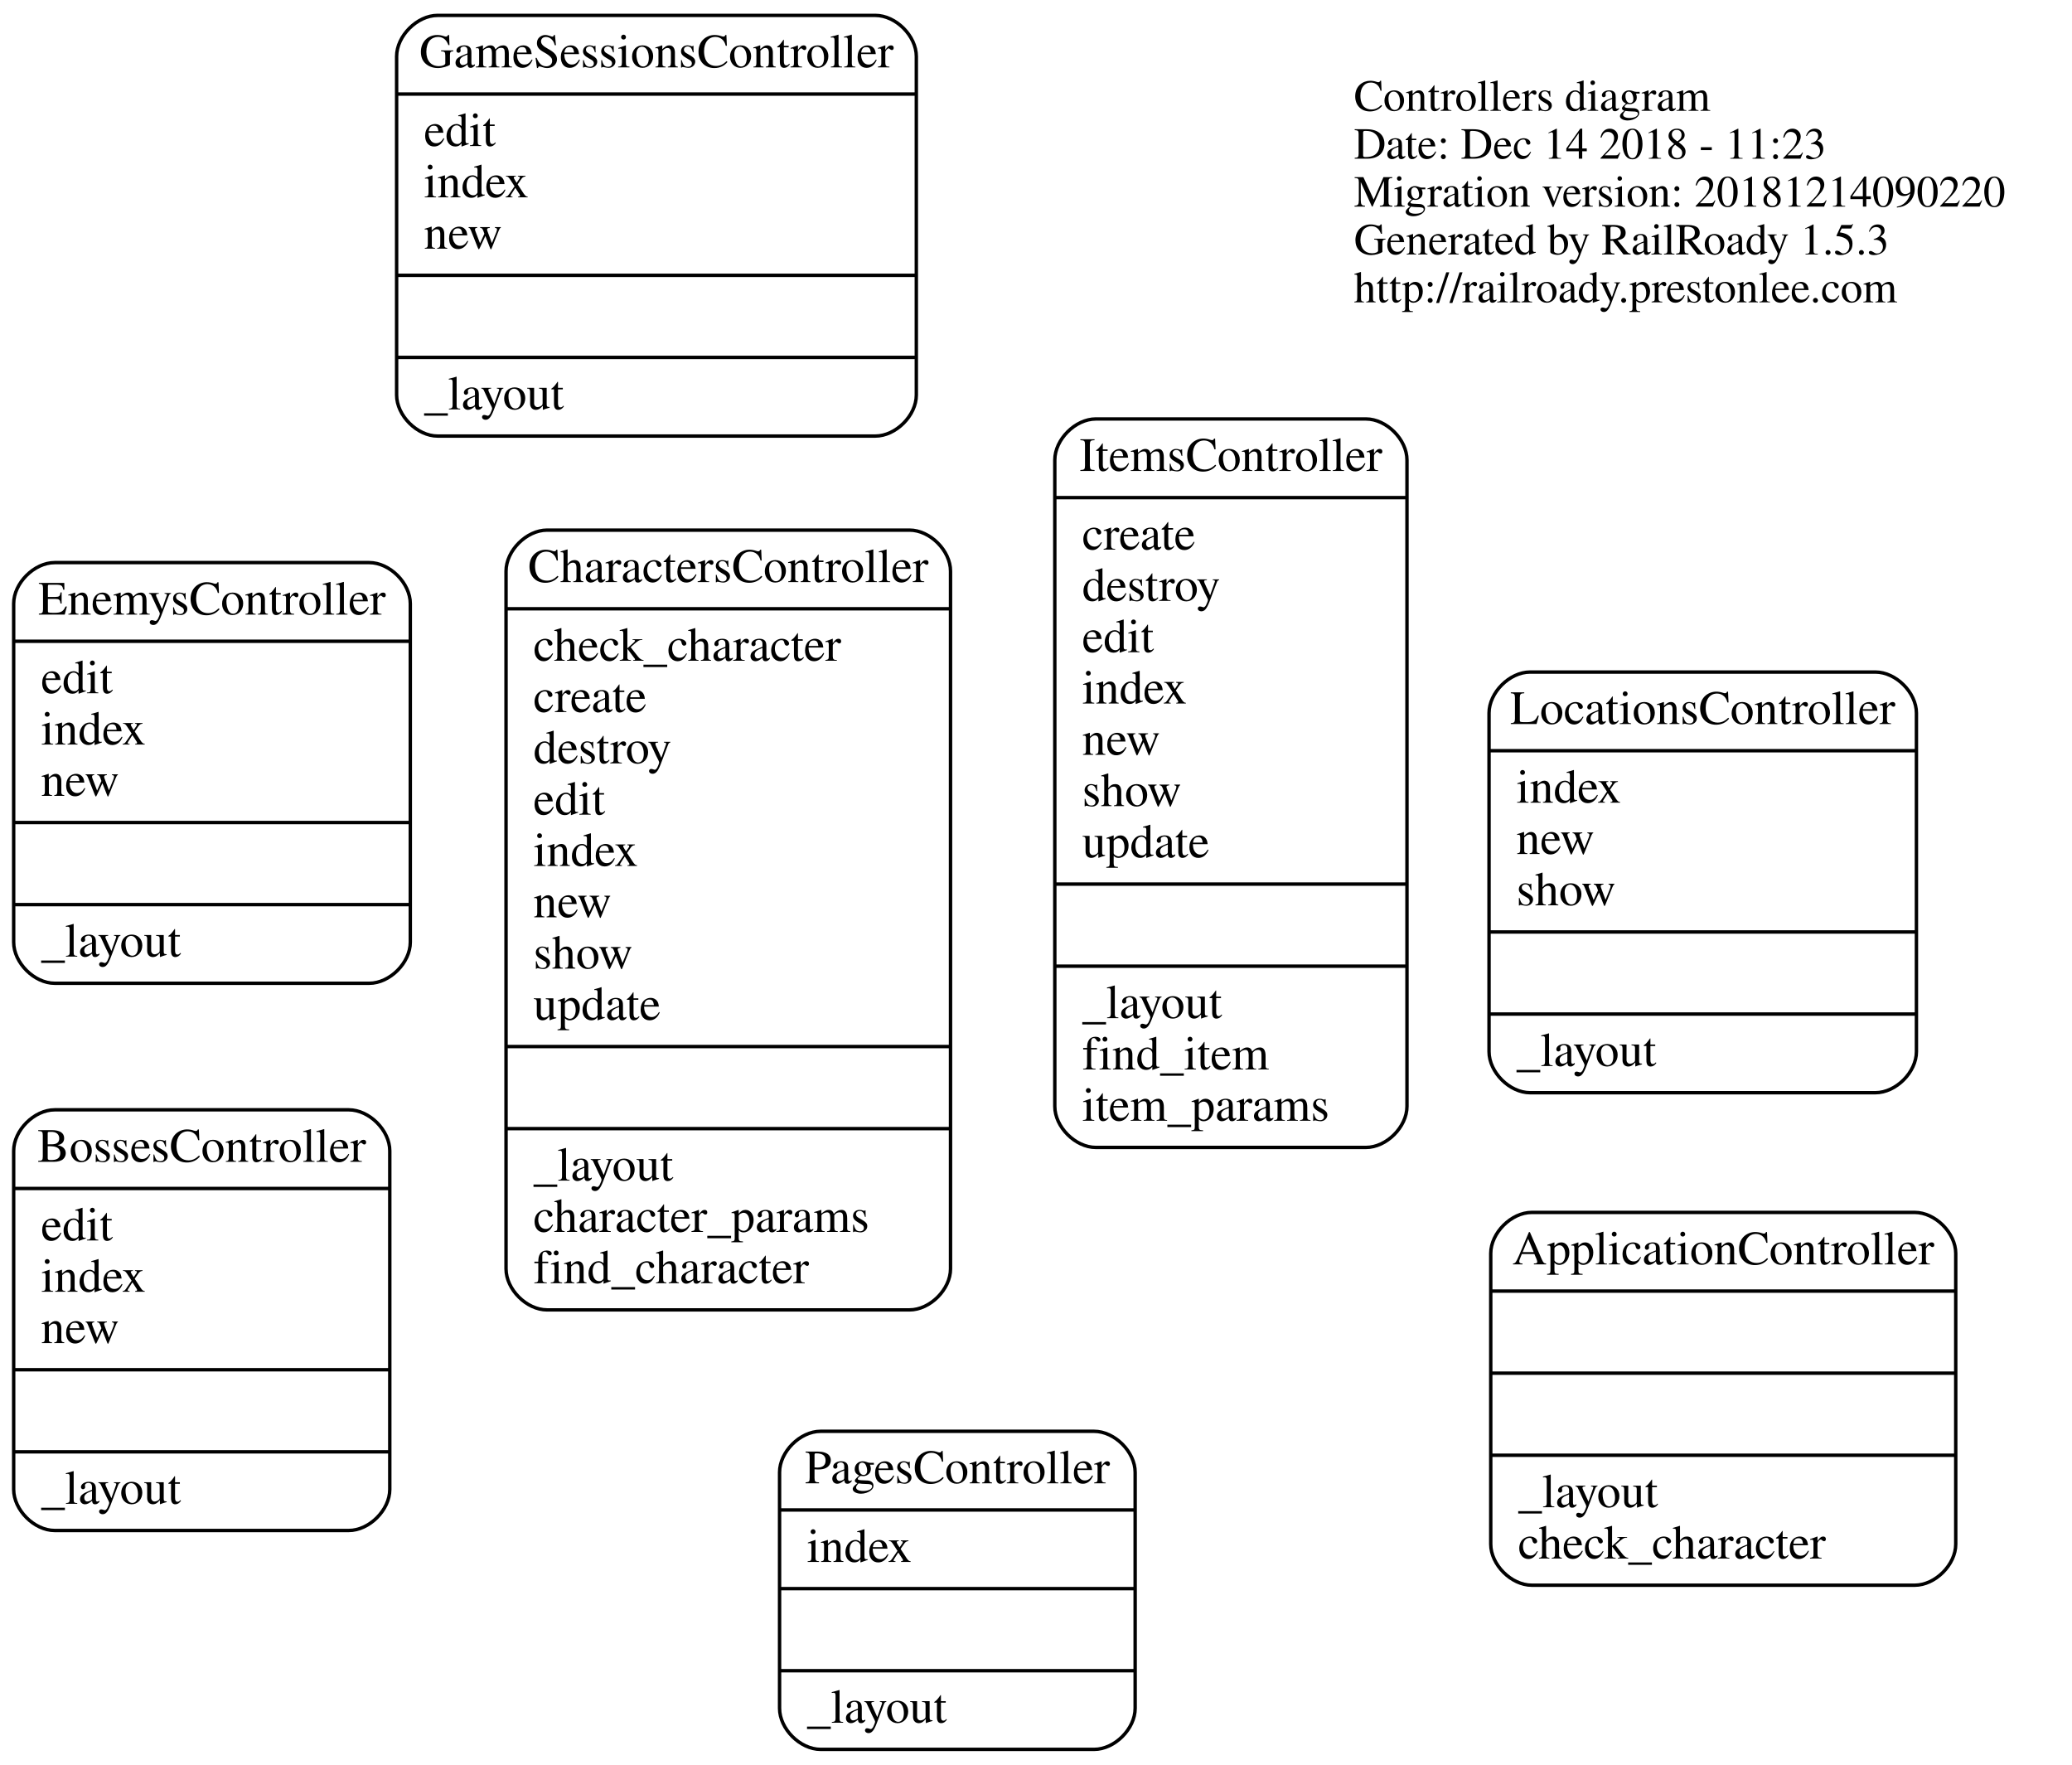
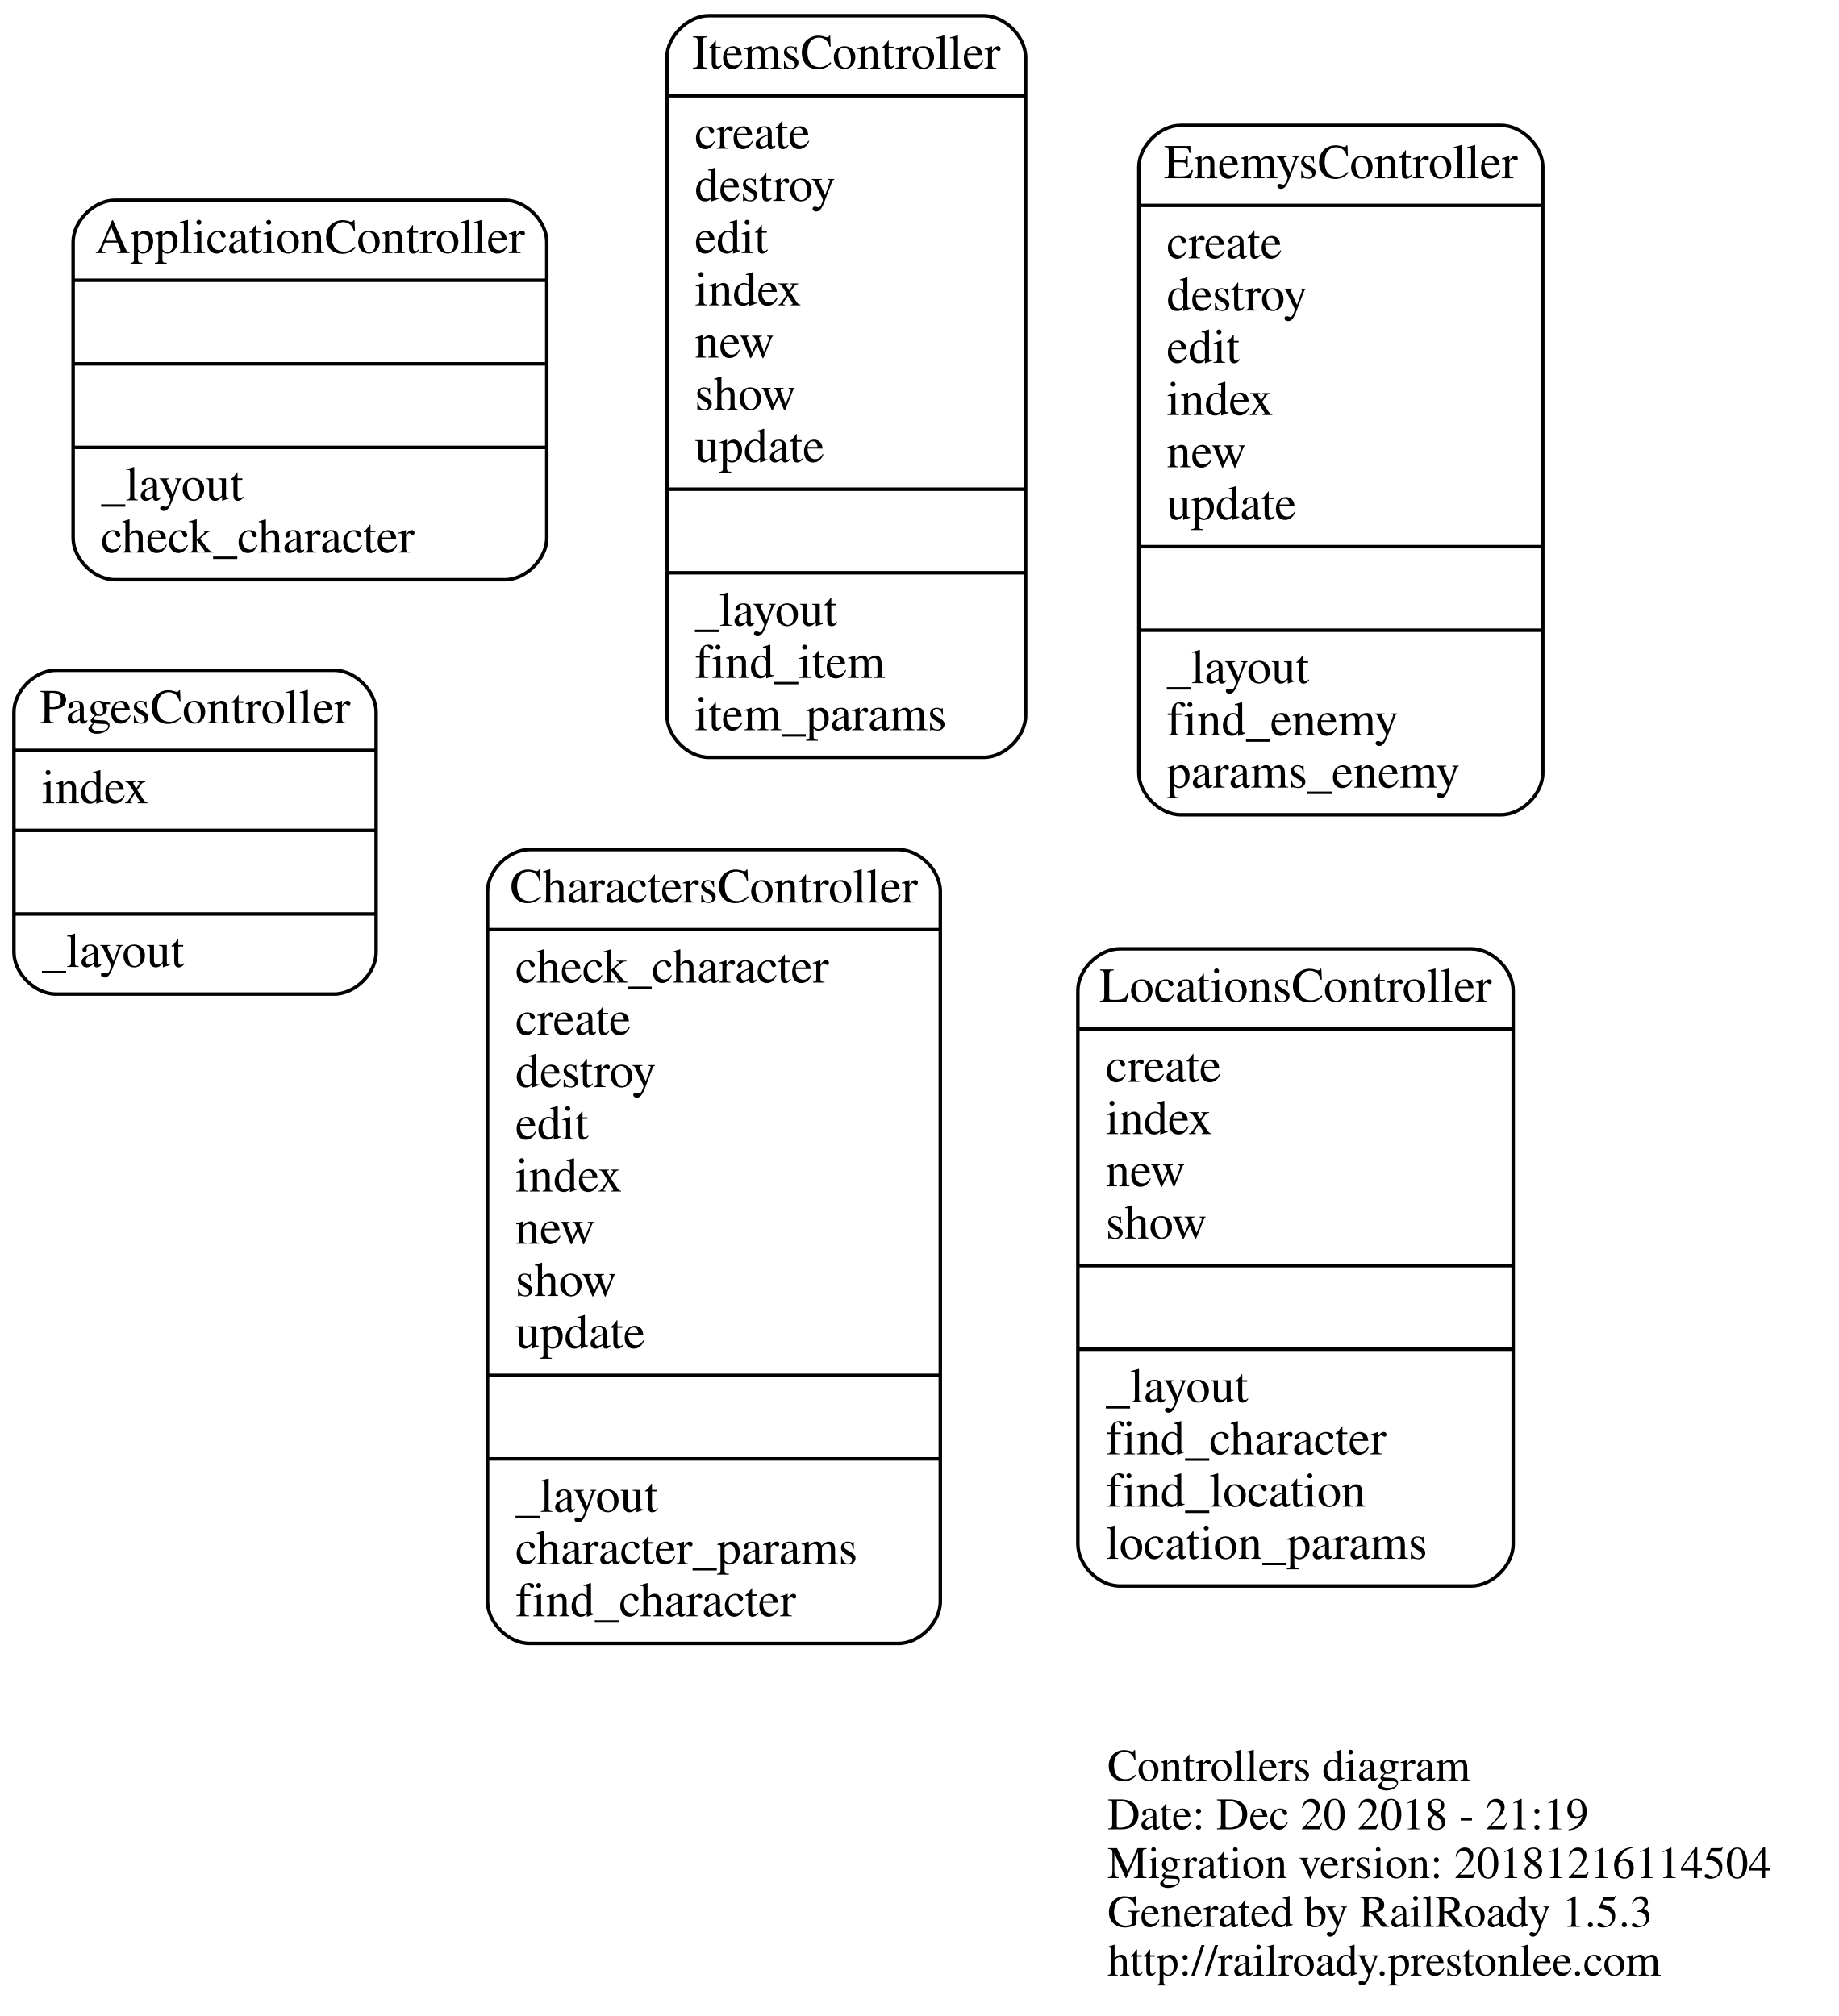
- <svg xmlns="http://www.w3.org/2000/svg" width="606pt" height="516pt" viewBox="0.00 0.00 606.00 516.00">
-   <g id="graph0" class="graph" transform="scale(1 1) rotate(0) translate(228 256)">
-     <polygon fill="none" stroke="none" points="-228,260 -228,-256 378,-256 378,260 -228,260" />
+ <svg xmlns="http://www.w3.org/2000/svg" width="528pt" height="579pt" viewBox="0.00 0.00 528.00 579.00">
+   <g id="graph0" class="graph" transform="scale(1 1) rotate(0) translate(208 354)">
+     <polygon fill="none" stroke="none" points="-208,225 -208,-354 320,-354 320,225 -208,225" />
    <g id="node1" class="node">
-       <text text-anchor="start" x="168" y="-223.6" font-family="Times,serif" font-size="13.00">Controllers diagram</text>
-       <text text-anchor="start" x="168" y="-209.6" font-family="Times,serif" font-size="13.00">Date: Dec 14 2018 - 11:23</text>
-       <text text-anchor="start" x="168" y="-195.6" font-family="Times,serif" font-size="13.00">Migration version: 20181214090220</text>
-       <text text-anchor="start" x="168" y="-181.6" font-family="Times,serif" font-size="13.00">Generated by RailRoady 1.5.3</text>
-       <text text-anchor="start" x="168" y="-167.6" font-family="Times,serif" font-size="13.00">http://railroady.prestonlee.com</text>
+       <text text-anchor="start" x="110" y="157.4" font-family="Times,serif" font-size="13.00">Controllers diagram</text>
+       <text text-anchor="start" x="110" y="171.4" font-family="Times,serif" font-size="13.00">Date: Dec 20 2018 - 21:19</text>
+       <text text-anchor="start" x="110" y="185.4" font-family="Times,serif" font-size="13.00">Migration version: 20181216114504</text>
+       <text text-anchor="start" x="110" y="199.4" font-family="Times,serif" font-size="13.00">Generated by RailRoady 1.5.3</text>
+       <text text-anchor="start" x="110" y="213.4" font-family="Times,serif" font-size="13.00">http://railroady.prestonlee.com</text>
    </g>
    <g id="node2" class="node">
-       <path fill="none" stroke="black" d="M220,207.5C220,207.5 332,207.5 332,207.5 338,207.5 344,201.5 344,195.5 344,195.5 344,110.5 344,110.5 344,104.5 338,98.5 332,98.5 332,98.5 220,98.5 220,98.5 214,98.5 208,104.5 208,110.5 208,110.5 208,195.5 208,195.5 208,201.5 214,207.5 220,207.5" />
-       <text text-anchor="middle" x="276" y="113.7" font-family="Times,serif" font-size="14.00">ApplicationController</text>
-       <polyline fill="none" stroke="black" points="208,121.5 344,121.5 " />
-       <polyline fill="none" stroke="black" points="208,145.5 344,145.5 " />
-       <polyline fill="none" stroke="black" points="208,169.5 344,169.5 " />
-       <text text-anchor="start" x="216" y="184.7" font-family="Times,serif" font-size="14.00">_layout</text>
-       <text text-anchor="start" x="216" y="199.7" font-family="Times,serif" font-size="14.00">check_character</text>
+       <path fill="none" stroke="black" d="M-175,-187.5C-175,-187.5 -63,-187.5 -63,-187.5 -57,-187.5 -51,-193.5 -51,-199.5 -51,-199.5 -51,-284.5 -51,-284.5 -51,-290.5 -57,-296.5 -63,-296.5 -63,-296.5 -175,-296.5 -175,-296.5 -181,-296.5 -187,-290.5 -187,-284.5 -187,-284.5 -187,-199.5 -187,-199.5 -187,-193.5 -181,-187.5 -175,-187.5" />
+       <text text-anchor="middle" x="-119" y="-281.3" font-family="Times,serif" font-size="14.00">ApplicationController</text>
+       <polyline fill="none" stroke="black" points="-187,-273.5 -51,-273.5 " />
+       <polyline fill="none" stroke="black" points="-187,-249.5 -51,-249.5 " />
+       <polyline fill="none" stroke="black" points="-187,-225.5 -51,-225.5 " />
+       <text text-anchor="start" x="-179" y="-210.3" font-family="Times,serif" font-size="14.00">_layout</text>
+       <text text-anchor="start" x="-179" y="-195.3" font-family="Times,serif" font-size="14.00">check_character</text>
    </g>
    <g id="node3" class="node">
-       <path fill="none" stroke="black" d="M219.5,63.5C219.5,63.5 320.5,63.5 320.5,63.5 326.5,63.5 332.5,57.5 332.5,51.5 332.5,51.5 332.5,-47.5 332.5,-47.5 332.5,-53.5 326.5,-59.5 320.5,-59.5 320.5,-59.5 219.5,-59.5 219.5,-59.5 213.5,-59.5 207.5,-53.5 207.5,-47.5 207.5,-47.5 207.5,51.5 207.5,51.5 207.5,57.5 213.5,63.5 219.5,63.5" />
-       <text text-anchor="middle" x="270" y="-44.3" font-family="Times,serif" font-size="14.00">LocationsController</text>
-       <polyline fill="none" stroke="black" points="207.5,-36.5 332.5,-36.5 " />
-       <text text-anchor="start" x="215.5" y="-21.3" font-family="Times,serif" font-size="14.00">index</text>
-       <text text-anchor="start" x="215.5" y="-6.3" font-family="Times,serif" font-size="14.00">new</text>
-       <text text-anchor="start" x="215.5" y="8.7" font-family="Times,serif" font-size="14.00">show</text>
-       <polyline fill="none" stroke="black" points="207.5,16.5 332.5,16.5 " />
-       <polyline fill="none" stroke="black" points="207.5,40.5 332.5,40.5 " />
-       <text text-anchor="start" x="215.5" y="55.7" font-family="Times,serif" font-size="14.00">_layout</text>
+       <path fill="none" stroke="black" d="M113.5,101.5C113.5,101.5 214.5,101.5 214.5,101.5 220.5,101.5 226.5,95.5 226.5,89.5 226.5,89.5 226.5,-69.5 226.5,-69.5 226.5,-75.5 220.5,-81.5 214.5,-81.5 214.5,-81.5 113.5,-81.5 113.5,-81.5 107.5,-81.5 101.5,-75.5 101.5,-69.5 101.5,-69.5 101.5,89.5 101.5,89.5 101.5,95.5 107.5,101.5 113.5,101.5" />
+       <text text-anchor="middle" x="164" y="-66.3" font-family="Times,serif" font-size="14.00">LocationsController</text>
+       <polyline fill="none" stroke="black" points="101.5,-58.5 226.5,-58.5 " />
+       <text text-anchor="start" x="109.5" y="-43.3" font-family="Times,serif" font-size="14.00">create</text>
+       <text text-anchor="start" x="109.5" y="-28.3" font-family="Times,serif" font-size="14.00">index</text>
+       <text text-anchor="start" x="109.5" y="-13.3" font-family="Times,serif" font-size="14.00">new</text>
+       <text text-anchor="start" x="109.5" y="1.7" font-family="Times,serif" font-size="14.00">show</text>
+       <polyline fill="none" stroke="black" points="101.5,9.5 226.5,9.5 " />
+       <polyline fill="none" stroke="black" points="101.5,33.5 226.5,33.5 " />
+       <text text-anchor="start" x="109.5" y="48.7" font-family="Times,serif" font-size="14.00">_layout</text>
+       <text text-anchor="start" x="109.5" y="63.7" font-family="Times,serif" font-size="14.00">find_character</text>
+       <text text-anchor="start" x="109.5" y="78.7" font-family="Times,serif" font-size="14.00">find_location</text>
+       <text text-anchor="start" x="109.5" y="93.7" font-family="Times,serif" font-size="14.00">location_params</text>
    </g>
    <g id="node4" class="node">
-       <path fill="none" stroke="black" d="M-212,191.5C-212,191.5 -126,191.5 -126,191.5 -120,191.5 -114,185.5 -114,179.5 -114,179.5 -114,80.5 -114,80.5 -114,74.5 -120,68.5 -126,68.5 -126,68.5 -212,68.5 -212,68.5 -218,68.5 -224,74.5 -224,80.5 -224,80.5 -224,179.5 -224,179.5 -224,185.5 -218,191.5 -212,191.5" />
-       <text text-anchor="middle" x="-169" y="83.7" font-family="Times,serif" font-size="14.00">BossesController</text>
-       <polyline fill="none" stroke="black" points="-224,91.5 -114,91.5 " />
-       <text text-anchor="start" x="-216" y="106.7" font-family="Times,serif" font-size="14.00">edit</text>
-       <text text-anchor="start" x="-216" y="121.7" font-family="Times,serif" font-size="14.00">index</text>
-       <text text-anchor="start" x="-216" y="136.7" font-family="Times,serif" font-size="14.00">new</text>
-       <polyline fill="none" stroke="black" points="-224,144.5 -114,144.5 " />
-       <polyline fill="none" stroke="black" points="-224,168.5 -114,168.5 " />
-       <text text-anchor="start" x="-216" y="183.7" font-family="Times,serif" font-size="14.00">_layout</text>
+       <path fill="none" stroke="black" d="M131,-120C131,-120 223,-120 223,-120 229,-120 235,-126 235,-132 235,-132 235,-306 235,-306 235,-312 229,-318 223,-318 223,-318 131,-318 131,-318 125,-318 119,-312 119,-306 119,-306 119,-132 119,-132 119,-126 125,-120 131,-120" />
+       <text text-anchor="middle" x="177" y="-302.8" font-family="Times,serif" font-size="14.00">EnemysController</text>
+       <polyline fill="none" stroke="black" points="119,-295 235,-295 " />
+       <text text-anchor="start" x="127" y="-279.8" font-family="Times,serif" font-size="14.00">create</text>
+       <text text-anchor="start" x="127" y="-264.8" font-family="Times,serif" font-size="14.00">destroy</text>
+       <text text-anchor="start" x="127" y="-249.8" font-family="Times,serif" font-size="14.00">edit</text>
+       <text text-anchor="start" x="127" y="-234.8" font-family="Times,serif" font-size="14.00">index</text>
+       <text text-anchor="start" x="127" y="-219.8" font-family="Times,serif" font-size="14.00">new</text>
+       <text text-anchor="start" x="127" y="-204.8" font-family="Times,serif" font-size="14.00">update</text>
+       <polyline fill="none" stroke="black" points="119,-197 235,-197 " />
+       <polyline fill="none" stroke="black" points="119,-173 235,-173 " />
+       <text text-anchor="start" x="127" y="-157.8" font-family="Times,serif" font-size="14.00">_layout</text>
+       <text text-anchor="start" x="127" y="-142.8" font-family="Times,serif" font-size="14.00">find_enemy</text>
+       <text text-anchor="start" x="127" y="-127.8" font-family="Times,serif" font-size="14.00">params_enemy</text>
    </g>
    <g id="node5" class="node">
-       <path fill="none" stroke="black" d="M-212,31.5C-212,31.5 -120,31.5 -120,31.5 -114,31.5 -108,25.5 -108,19.5 -108,19.5 -108,-79.5 -108,-79.5 -108,-85.5 -114,-91.5 -120,-91.5 -120,-91.5 -212,-91.5 -212,-91.5 -218,-91.5 -224,-85.5 -224,-79.5 -224,-79.5 -224,19.5 -224,19.5 -224,25.5 -218,31.5 -212,31.5" />
-       <text text-anchor="middle" x="-166" y="-76.3" font-family="Times,serif" font-size="14.00">EnemysController</text>
-       <polyline fill="none" stroke="black" points="-224,-68.5 -108,-68.5 " />
-       <text text-anchor="start" x="-216" y="-53.3" font-family="Times,serif" font-size="14.00">edit</text>
-       <text text-anchor="start" x="-216" y="-38.3" font-family="Times,serif" font-size="14.00">index</text>
-       <text text-anchor="start" x="-216" y="-23.3" font-family="Times,serif" font-size="14.00">new</text>
-       <polyline fill="none" stroke="black" points="-224,-15.5 -108,-15.5 " />
-       <polyline fill="none" stroke="black" points="-224,8.5 -108,8.5 " />
-       <text text-anchor="start" x="-216" y="23.7" font-family="Times,serif" font-size="14.00">_layout</text>
+       <path fill="none" stroke="black" d="M-56,118C-56,118 50,118 50,118 56,118 62,112 62,106 62,106 62,-98 62,-98 62,-104 56,-110 50,-110 50,-110 -56,-110 -56,-110 -62,-110 -68,-104 -68,-98 -68,-98 -68,106 -68,106 -68,112 -62,118 -56,118" />
+       <text text-anchor="middle" x="-3" y="-94.8" font-family="Times,serif" font-size="14.00">CharactersController</text>
+       <polyline fill="none" stroke="black" points="-68,-87 62,-87 " />
+       <text text-anchor="start" x="-60" y="-71.8" font-family="Times,serif" font-size="14.00">check_character</text>
+       <text text-anchor="start" x="-60" y="-56.8" font-family="Times,serif" font-size="14.00">create</text>
+       <text text-anchor="start" x="-60" y="-41.8" font-family="Times,serif" font-size="14.00">destroy</text>
+       <text text-anchor="start" x="-60" y="-26.8" font-family="Times,serif" font-size="14.00">edit</text>
+       <text text-anchor="start" x="-60" y="-11.8" font-family="Times,serif" font-size="14.00">index</text>
+       <text text-anchor="start" x="-60" y="3.2" font-family="Times,serif" font-size="14.00">new</text>
+       <text text-anchor="start" x="-60" y="18.2" font-family="Times,serif" font-size="14.00">show</text>
+       <text text-anchor="start" x="-60" y="33.2" font-family="Times,serif" font-size="14.00">update</text>
+       <polyline fill="none" stroke="black" points="-68,41 62,41 " />
+       <polyline fill="none" stroke="black" points="-68,65 62,65 " />
+       <text text-anchor="start" x="-60" y="80.2" font-family="Times,serif" font-size="14.00">_layout</text>
+       <text text-anchor="start" x="-60" y="95.2" font-family="Times,serif" font-size="14.00">character_params</text>
+       <text text-anchor="start" x="-60" y="110.2" font-family="Times,serif" font-size="14.00">find_character</text>
    </g>
    <g id="node6" class="node">
-       <path fill="none" stroke="black" d="M-68,127C-68,127 38,127 38,127 44,127 50,121 50,115 50,115 50,-89 50,-89 50,-95 44,-101 38,-101 38,-101 -68,-101 -68,-101 -74,-101 -80,-95 -80,-89 -80,-89 -80,115 -80,115 -80,121 -74,127 -68,127" />
-       <text text-anchor="middle" x="-15" y="-85.8" font-family="Times,serif" font-size="14.00">CharactersController</text>
-       <polyline fill="none" stroke="black" points="-80,-78 50,-78 " />
-       <text text-anchor="start" x="-72" y="-62.8" font-family="Times,serif" font-size="14.00">check_character</text>
-       <text text-anchor="start" x="-72" y="-47.8" font-family="Times,serif" font-size="14.00">create</text>
-       <text text-anchor="start" x="-72" y="-32.8" font-family="Times,serif" font-size="14.00">destroy</text>
-       <text text-anchor="start" x="-72" y="-17.8" font-family="Times,serif" font-size="14.00">edit</text>
-       <text text-anchor="start" x="-72" y="-2.8" font-family="Times,serif" font-size="14.00">index</text>
-       <text text-anchor="start" x="-72" y="12.2" font-family="Times,serif" font-size="14.00">new</text>
-       <text text-anchor="start" x="-72" y="27.2" font-family="Times,serif" font-size="14.00">show</text>
-       <text text-anchor="start" x="-72" y="42.2" font-family="Times,serif" font-size="14.00">update</text>
-       <polyline fill="none" stroke="black" points="-80,50 50,50 " />
-       <polyline fill="none" stroke="black" points="-80,74 50,74 " />
-       <text text-anchor="start" x="-72" y="89.2" font-family="Times,serif" font-size="14.00">_layout</text>
-       <text text-anchor="start" x="-72" y="104.2" font-family="Times,serif" font-size="14.00">character_params</text>
-       <text text-anchor="start" x="-72" y="119.2" font-family="Times,serif" font-size="14.00">find_character</text>
+       <path fill="none" stroke="black" d="M-192,-68.5C-192,-68.5 -112,-68.5 -112,-68.5 -106,-68.5 -100,-74.5 -100,-80.5 -100,-80.5 -100,-149.5 -100,-149.5 -100,-155.5 -106,-161.5 -112,-161.5 -112,-161.5 -192,-161.5 -192,-161.5 -198,-161.5 -204,-155.5 -204,-149.5 -204,-149.5 -204,-80.5 -204,-80.5 -204,-74.5 -198,-68.5 -192,-68.5" />
+       <text text-anchor="middle" x="-152" y="-146.3" font-family="Times,serif" font-size="14.00">PagesController</text>
+       <polyline fill="none" stroke="black" points="-204,-138.5 -100,-138.5 " />
+       <text text-anchor="start" x="-196" y="-123.3" font-family="Times,serif" font-size="14.00">index</text>
+       <polyline fill="none" stroke="black" points="-204,-115.5 -100,-115.5 " />
+       <polyline fill="none" stroke="black" points="-204,-91.5 -100,-91.5 " />
+       <text text-anchor="start" x="-196" y="-76.3" font-family="Times,serif" font-size="14.00">_layout</text>
    </g>
    <g id="node7" class="node">
-       <path fill="none" stroke="black" d="M12,255.5C12,255.5 92,255.5 92,255.5 98,255.5 104,249.5 104,243.5 104,243.5 104,174.5 104,174.5 104,168.5 98,162.5 92,162.5 92,162.5 12,162.5 12,162.5 6,162.5 0,168.5 0,174.5 0,174.5 0,243.5 0,243.5 0,249.5 6,255.5 12,255.5" />
-       <text text-anchor="middle" x="52" y="177.7" font-family="Times,serif" font-size="14.00">PagesController</text>
-       <polyline fill="none" stroke="black" points="0,185.5 104,185.5 " />
-       <text text-anchor="start" x="8" y="200.7" font-family="Times,serif" font-size="14.00">index</text>
-       <polyline fill="none" stroke="black" points="0,208.5 104,208.5 " />
-       <polyline fill="none" stroke="black" points="0,232.5 104,232.5 " />
-       <text text-anchor="start" x="8" y="247.7" font-family="Times,serif" font-size="14.00">_layout</text>
-     </g>
-     <g id="node8" class="node">
-       <path fill="none" stroke="black" d="M92.5,79.5C92.5,79.5 171.5,79.5 171.5,79.5 177.5,79.5 183.5,73.5 183.5,67.5 183.5,67.5 183.5,-121.5 183.5,-121.5 183.5,-127.5 177.5,-133.5 171.5,-133.5 171.5,-133.5 92.5,-133.5 92.5,-133.5 86.5,-133.5 80.5,-127.5 80.5,-121.5 80.5,-121.5 80.5,67.5 80.5,67.5 80.5,73.5 86.5,79.5 92.5,79.5" />
-       <text text-anchor="middle" x="132" y="-118.3" font-family="Times,serif" font-size="14.00">ItemsController</text>
-       <polyline fill="none" stroke="black" points="80.5,-110.5 183.5,-110.5 " />
-       <text text-anchor="start" x="88.5" y="-95.3" font-family="Times,serif" font-size="14.00">create</text>
-       <text text-anchor="start" x="88.5" y="-80.3" font-family="Times,serif" font-size="14.00">destroy</text>
-       <text text-anchor="start" x="88.5" y="-65.3" font-family="Times,serif" font-size="14.00">edit</text>
-       <text text-anchor="start" x="88.5" y="-50.3" font-family="Times,serif" font-size="14.00">index</text>
-       <text text-anchor="start" x="88.5" y="-35.3" font-family="Times,serif" font-size="14.00">new</text>
-       <text text-anchor="start" x="88.5" y="-20.3" font-family="Times,serif" font-size="14.00">show</text>
-       <text text-anchor="start" x="88.5" y="-5.3" font-family="Times,serif" font-size="14.00">update</text>
-       <polyline fill="none" stroke="black" points="80.5,2.5 183.5,2.5 " />
-       <polyline fill="none" stroke="black" points="80.5,26.5 183.5,26.5 " />
-       <text text-anchor="start" x="88.5" y="41.7" font-family="Times,serif" font-size="14.00">_layout</text>
-       <text text-anchor="start" x="88.5" y="56.7" font-family="Times,serif" font-size="14.00">find_item</text>
-       <text text-anchor="start" x="88.5" y="71.7" font-family="Times,serif" font-size="14.00">item_params</text>
-     </g>
-     <g id="node9" class="node">
-       <path fill="none" stroke="black" d="M-100,-128.5C-100,-128.5 28,-128.5 28,-128.5 34,-128.5 40,-134.5 40,-140.5 40,-140.5 40,-239.5 40,-239.5 40,-245.5 34,-251.5 28,-251.5 28,-251.5 -100,-251.5 -100,-251.5 -106,-251.5 -112,-245.5 -112,-239.5 -112,-239.5 -112,-140.5 -112,-140.5 -112,-134.5 -106,-128.5 -100,-128.5" />
-       <text text-anchor="middle" x="-36" y="-236.3" font-family="Times,serif" font-size="14.00">GameSessionsController</text>
-       <polyline fill="none" stroke="black" points="-112,-228.5 40,-228.5 " />
-       <text text-anchor="start" x="-104" y="-213.3" font-family="Times,serif" font-size="14.00">edit</text>
-       <text text-anchor="start" x="-104" y="-198.3" font-family="Times,serif" font-size="14.00">index</text>
-       <text text-anchor="start" x="-104" y="-183.3" font-family="Times,serif" font-size="14.00">new</text>
-       <polyline fill="none" stroke="black" points="-112,-175.5 40,-175.5 " />
-       <polyline fill="none" stroke="black" points="-112,-151.5 40,-151.5 " />
-       <text text-anchor="start" x="-104" y="-136.3" font-family="Times,serif" font-size="14.00">_layout</text>
+       <path fill="none" stroke="black" d="M-4.5,-136.5C-4.5,-136.5 74.5,-136.5 74.5,-136.5 80.5,-136.5 86.5,-142.5 86.5,-148.5 86.5,-148.5 86.5,-337.5 86.5,-337.5 86.5,-343.5 80.5,-349.5 74.5,-349.5 74.5,-349.5 -4.5,-349.5 -4.5,-349.5 -10.5,-349.5 -16.5,-343.5 -16.5,-337.5 -16.5,-337.5 -16.5,-148.5 -16.5,-148.5 -16.5,-142.5 -10.5,-136.5 -4.5,-136.5" />
+       <text text-anchor="middle" x="35" y="-334.3" font-family="Times,serif" font-size="14.00">ItemsController</text>
+       <polyline fill="none" stroke="black" points="-16.5,-326.5 86.5,-326.5 " />
+       <text text-anchor="start" x="-8.5" y="-311.3" font-family="Times,serif" font-size="14.00">create</text>
+       <text text-anchor="start" x="-8.5" y="-296.3" font-family="Times,serif" font-size="14.00">destroy</text>
+       <text text-anchor="start" x="-8.5" y="-281.3" font-family="Times,serif" font-size="14.00">edit</text>
+       <text text-anchor="start" x="-8.5" y="-266.3" font-family="Times,serif" font-size="14.00">index</text>
+       <text text-anchor="start" x="-8.5" y="-251.3" font-family="Times,serif" font-size="14.00">new</text>
+       <text text-anchor="start" x="-8.5" y="-236.3" font-family="Times,serif" font-size="14.00">show</text>
+       <text text-anchor="start" x="-8.5" y="-221.3" font-family="Times,serif" font-size="14.00">update</text>
+       <polyline fill="none" stroke="black" points="-16.5,-213.5 86.5,-213.5 " />
+       <polyline fill="none" stroke="black" points="-16.5,-189.5 86.5,-189.5 " />
+       <text text-anchor="start" x="-8.5" y="-174.3" font-family="Times,serif" font-size="14.00">_layout</text>
+       <text text-anchor="start" x="-8.5" y="-159.3" font-family="Times,serif" font-size="14.00">find_item</text>
+       <text text-anchor="start" x="-8.5" y="-144.3" font-family="Times,serif" font-size="14.00">item_params</text>
    </g>
  </g>
</svg>
